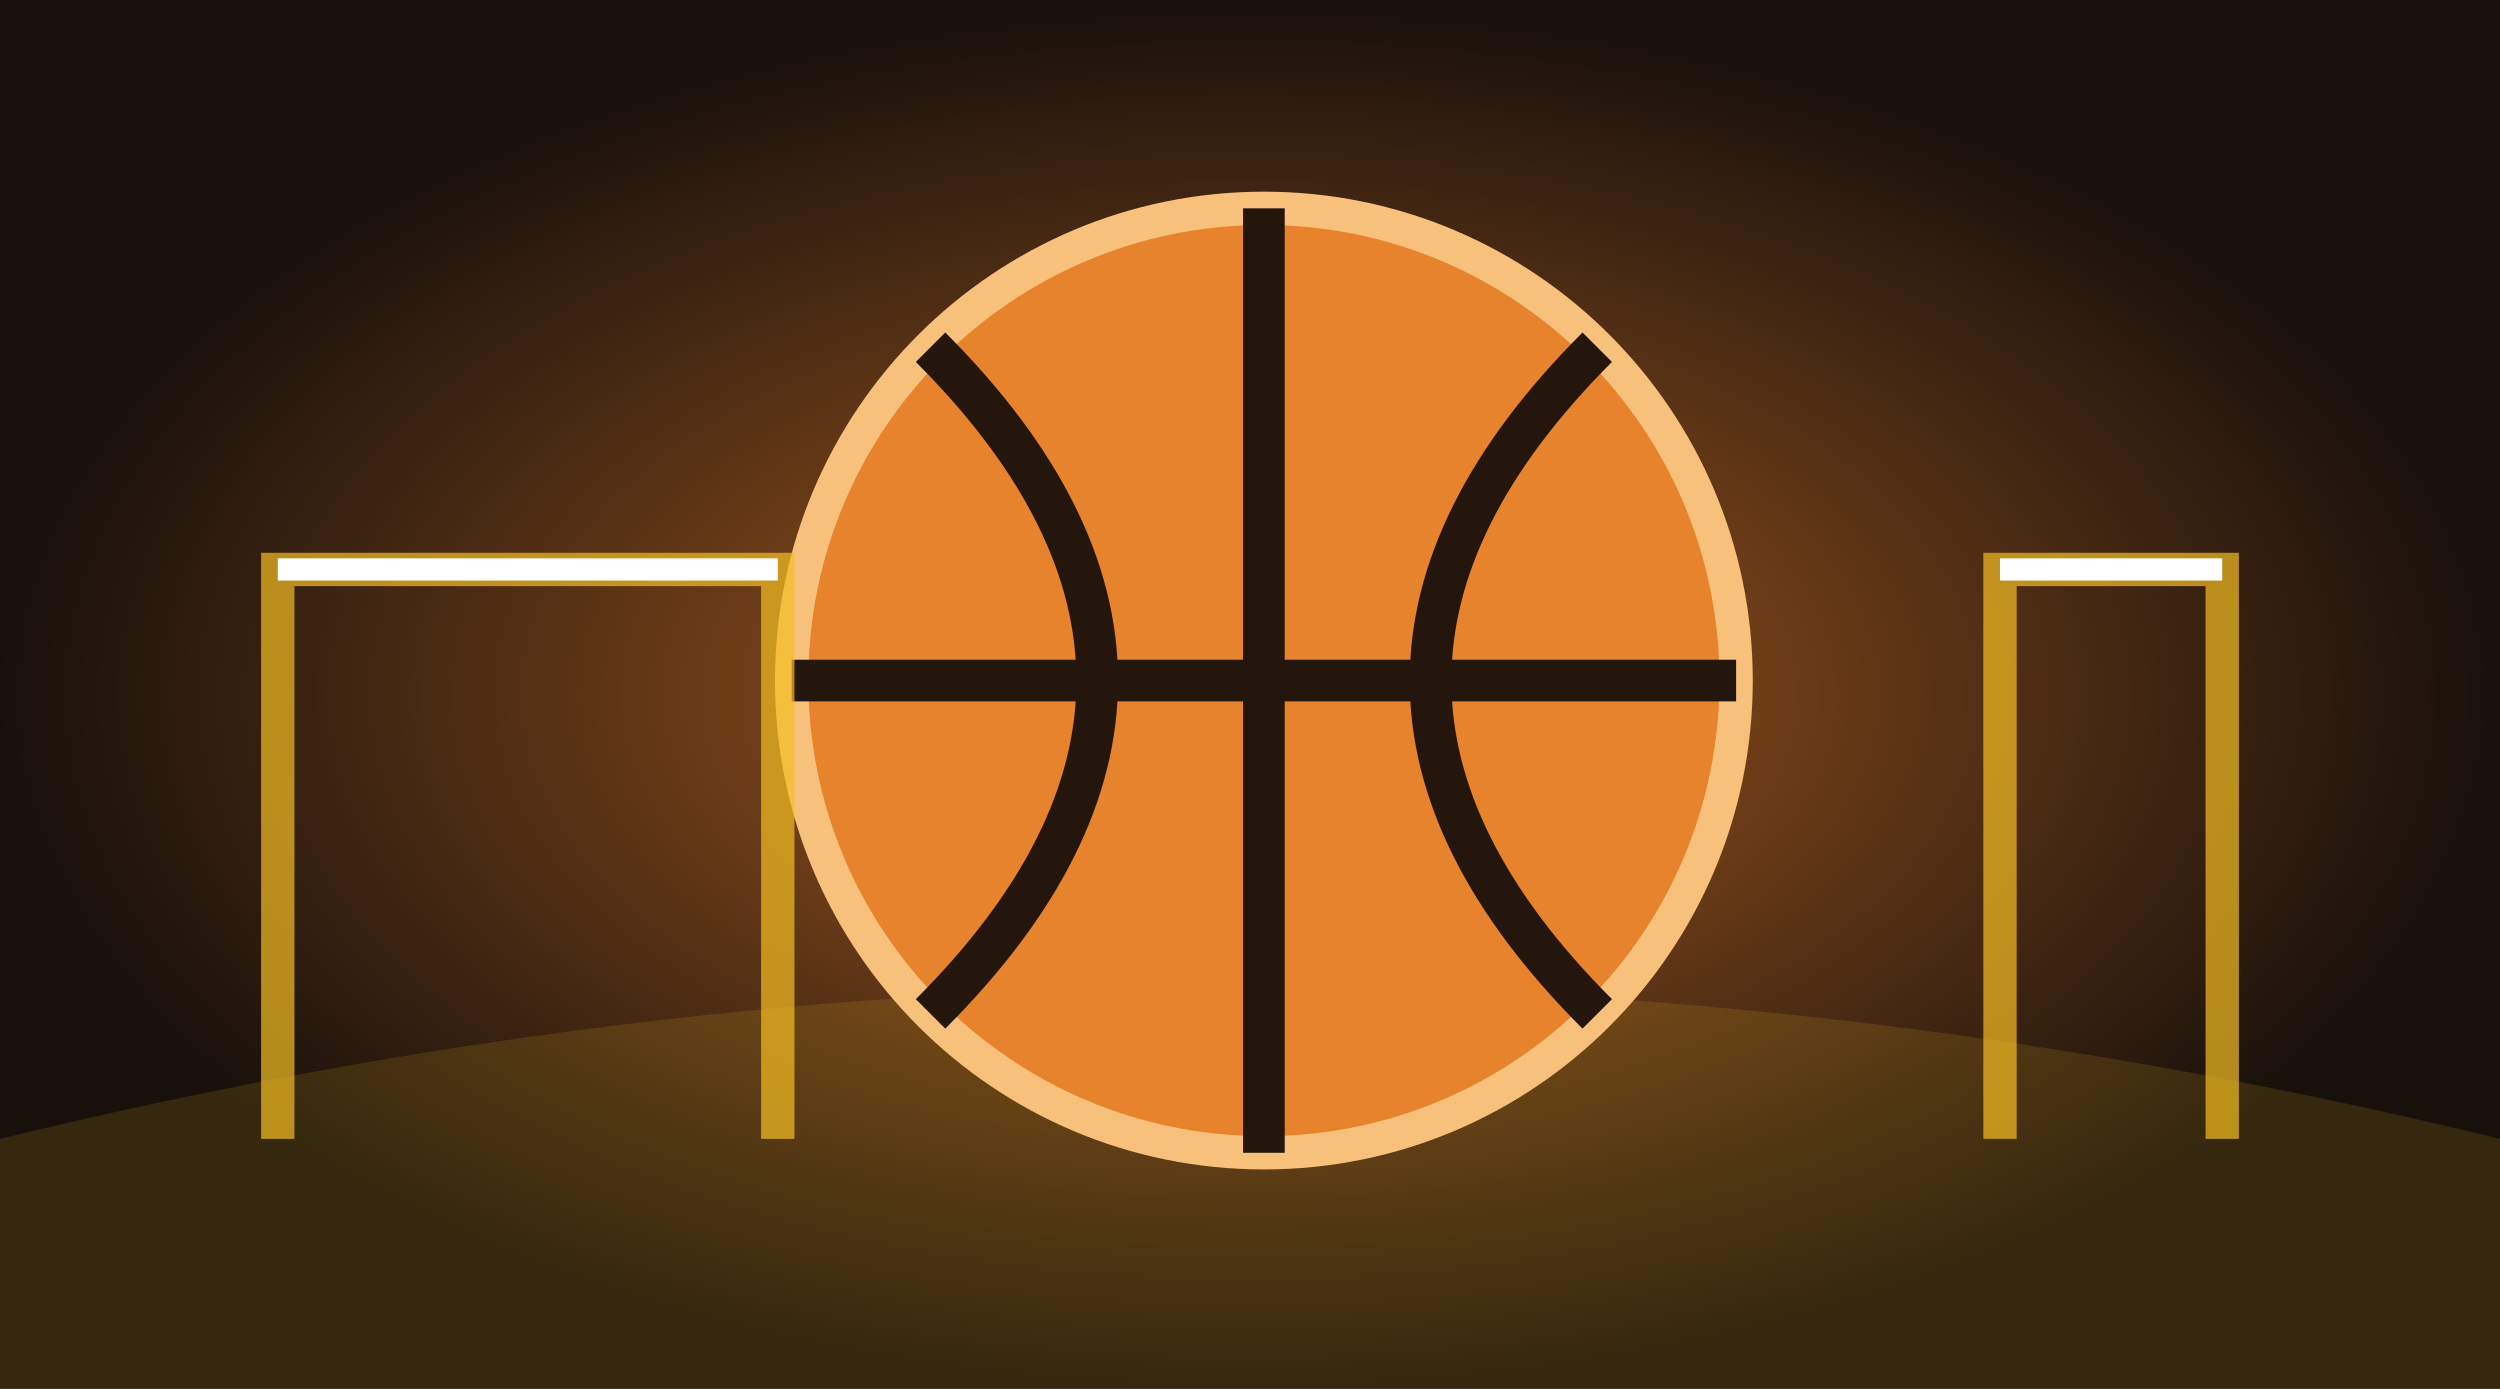
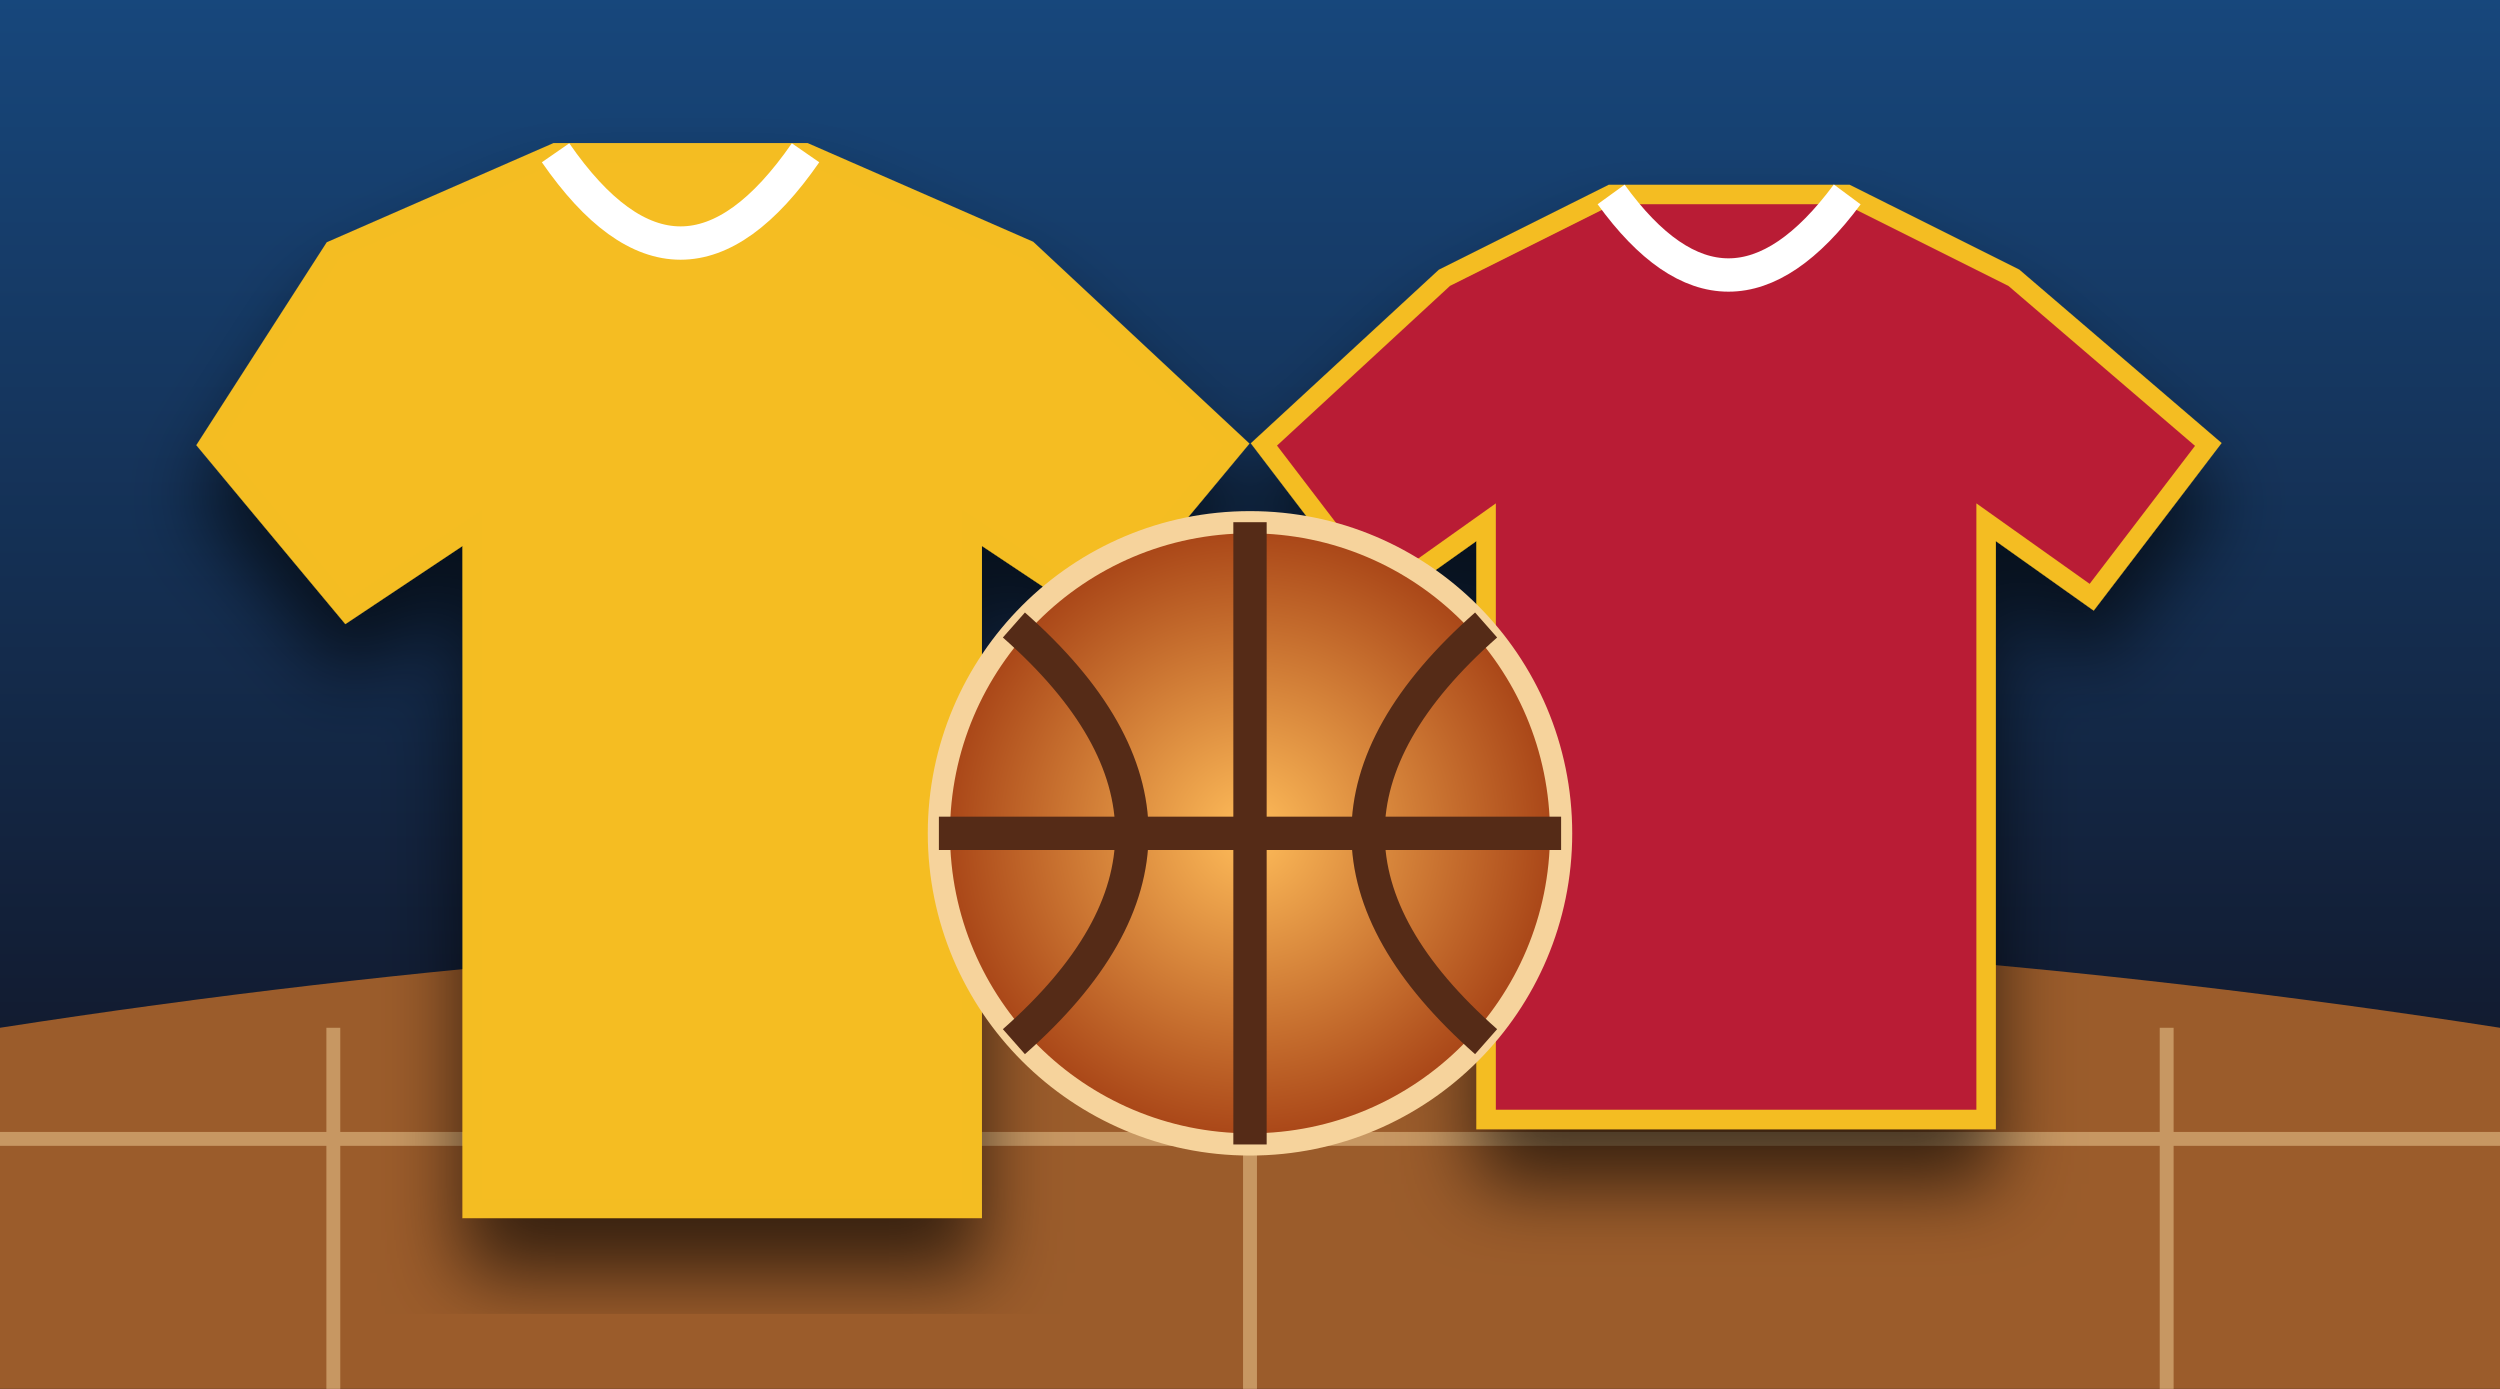
<svg xmlns="http://www.w3.org/2000/svg" viewBox="0 0 900 500">
  <defs>
-     <radialGradient id="g">
-       <stop stop-color="#a85b20" />
-       <stop offset="1" stop-color="#17100b" />
+     <linearGradient id="b" x2="0" y2="1">
+       <stop stop-color="#17477c" />
+       <stop offset="1" stop-color="#100c16" />
+     </linearGradient>
+     <radialGradient id="ball">
+       <stop stop-color="#ffbd5a" />
+       <stop offset="1" stop-color="#a74316" />
    </radialGradient>
+     <filter id="s">
+       <feDropShadow dx="0" dy="20" stdDeviation="14" flood-opacity=".65" />
+     </filter>
  </defs>
-   <rect width="900" height="500" fill="url(#g)" />
-   <path d="M0 410Q450 300 900 410V500H0Z" fill="#f4bd22" opacity=".14" />
-   <circle cx="455" cy="245" r="170" fill="#e7832d" stroke="#f7c17c" stroke-width="12" />
-   <g fill="none" stroke="#24150d" stroke-width="15">
-     <path d="M285 245h340M455 75v340M335 125q120 120 0 240M575 125q-120 120 0 240" />
+   <rect width="900" height="500" fill="url(#b)" />
+   <path d="M0 370Q450 300 900 370V500H0Z" fill="#9b5c2b" />
+   <path d="M0 410H900M450 365V500M120 370v130M780 370v130" stroke="#f5d29a" stroke-opacity=".5" stroke-width="5" />
+   <g filter="url(#s)" stroke="#f4bd22" stroke-width="7">
+     <path d="M120 90 200 55h90l80 35 75 70-50 60-45-30v245H170V190l-45 30-50-60z" fill="#f5bd22" />
+     <path d="M200 55q45 65 90 0" fill="none" stroke="#fff" stroke-width="12" />
+     <path d="M520 100 580 70h85l60 30 70 60-42 55-38-27v215H535V188l-38 27-42-55z" fill="#b91f35" />
+     <path d="M580 70q42 58 85 0" fill="none" stroke="#fff" stroke-width="12" />
  </g>
-   <path d="M100 410V205h180v205M720 410V205h80v205" fill="none" stroke="#f4bd22" stroke-width="12" opacity=".7" />
-   <path d="M100 205h180M720 205h80" stroke="#fff" stroke-width="8" />
+   <circle cx="450" cy="300" r="112" fill="url(#ball)" stroke="#f6d39c" stroke-width="8" />
+   <g fill="none" stroke="#552b17" stroke-width="12">
+     <path d="M338 300h224M450 188v224M365 225q85 75 0 150M535 225q-85 75 0 150" />
+   </g>
</svg>
